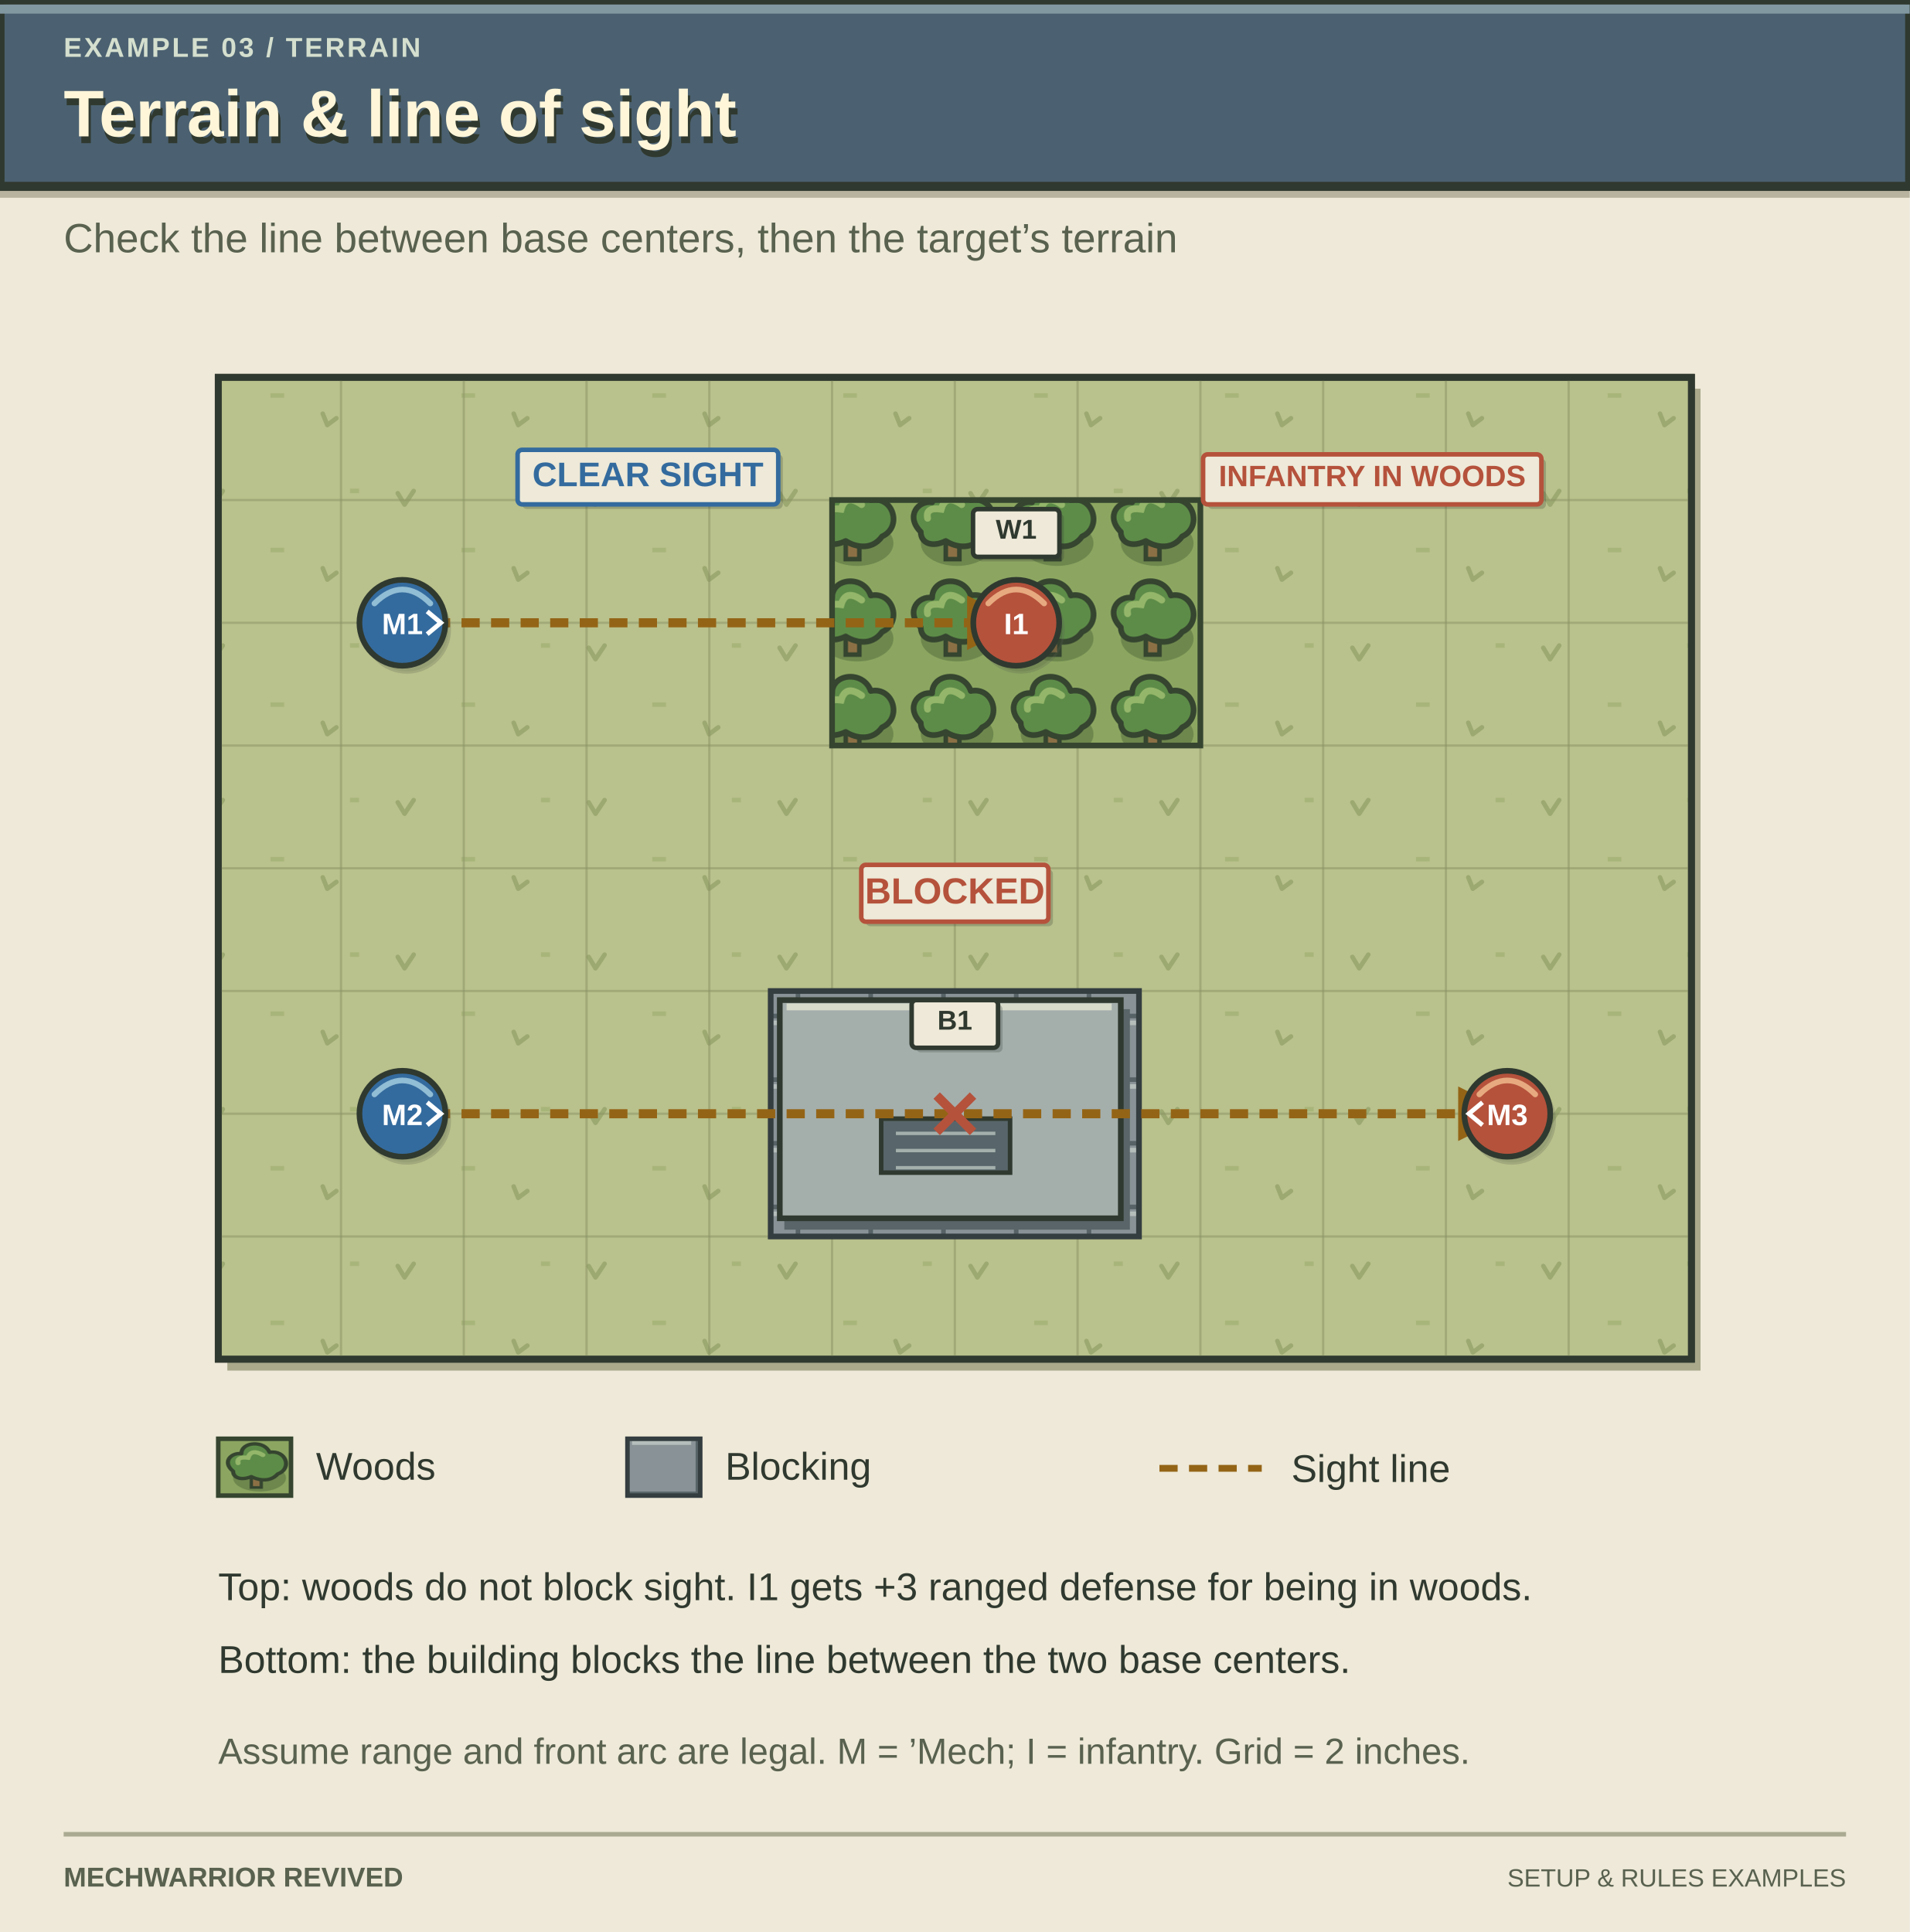
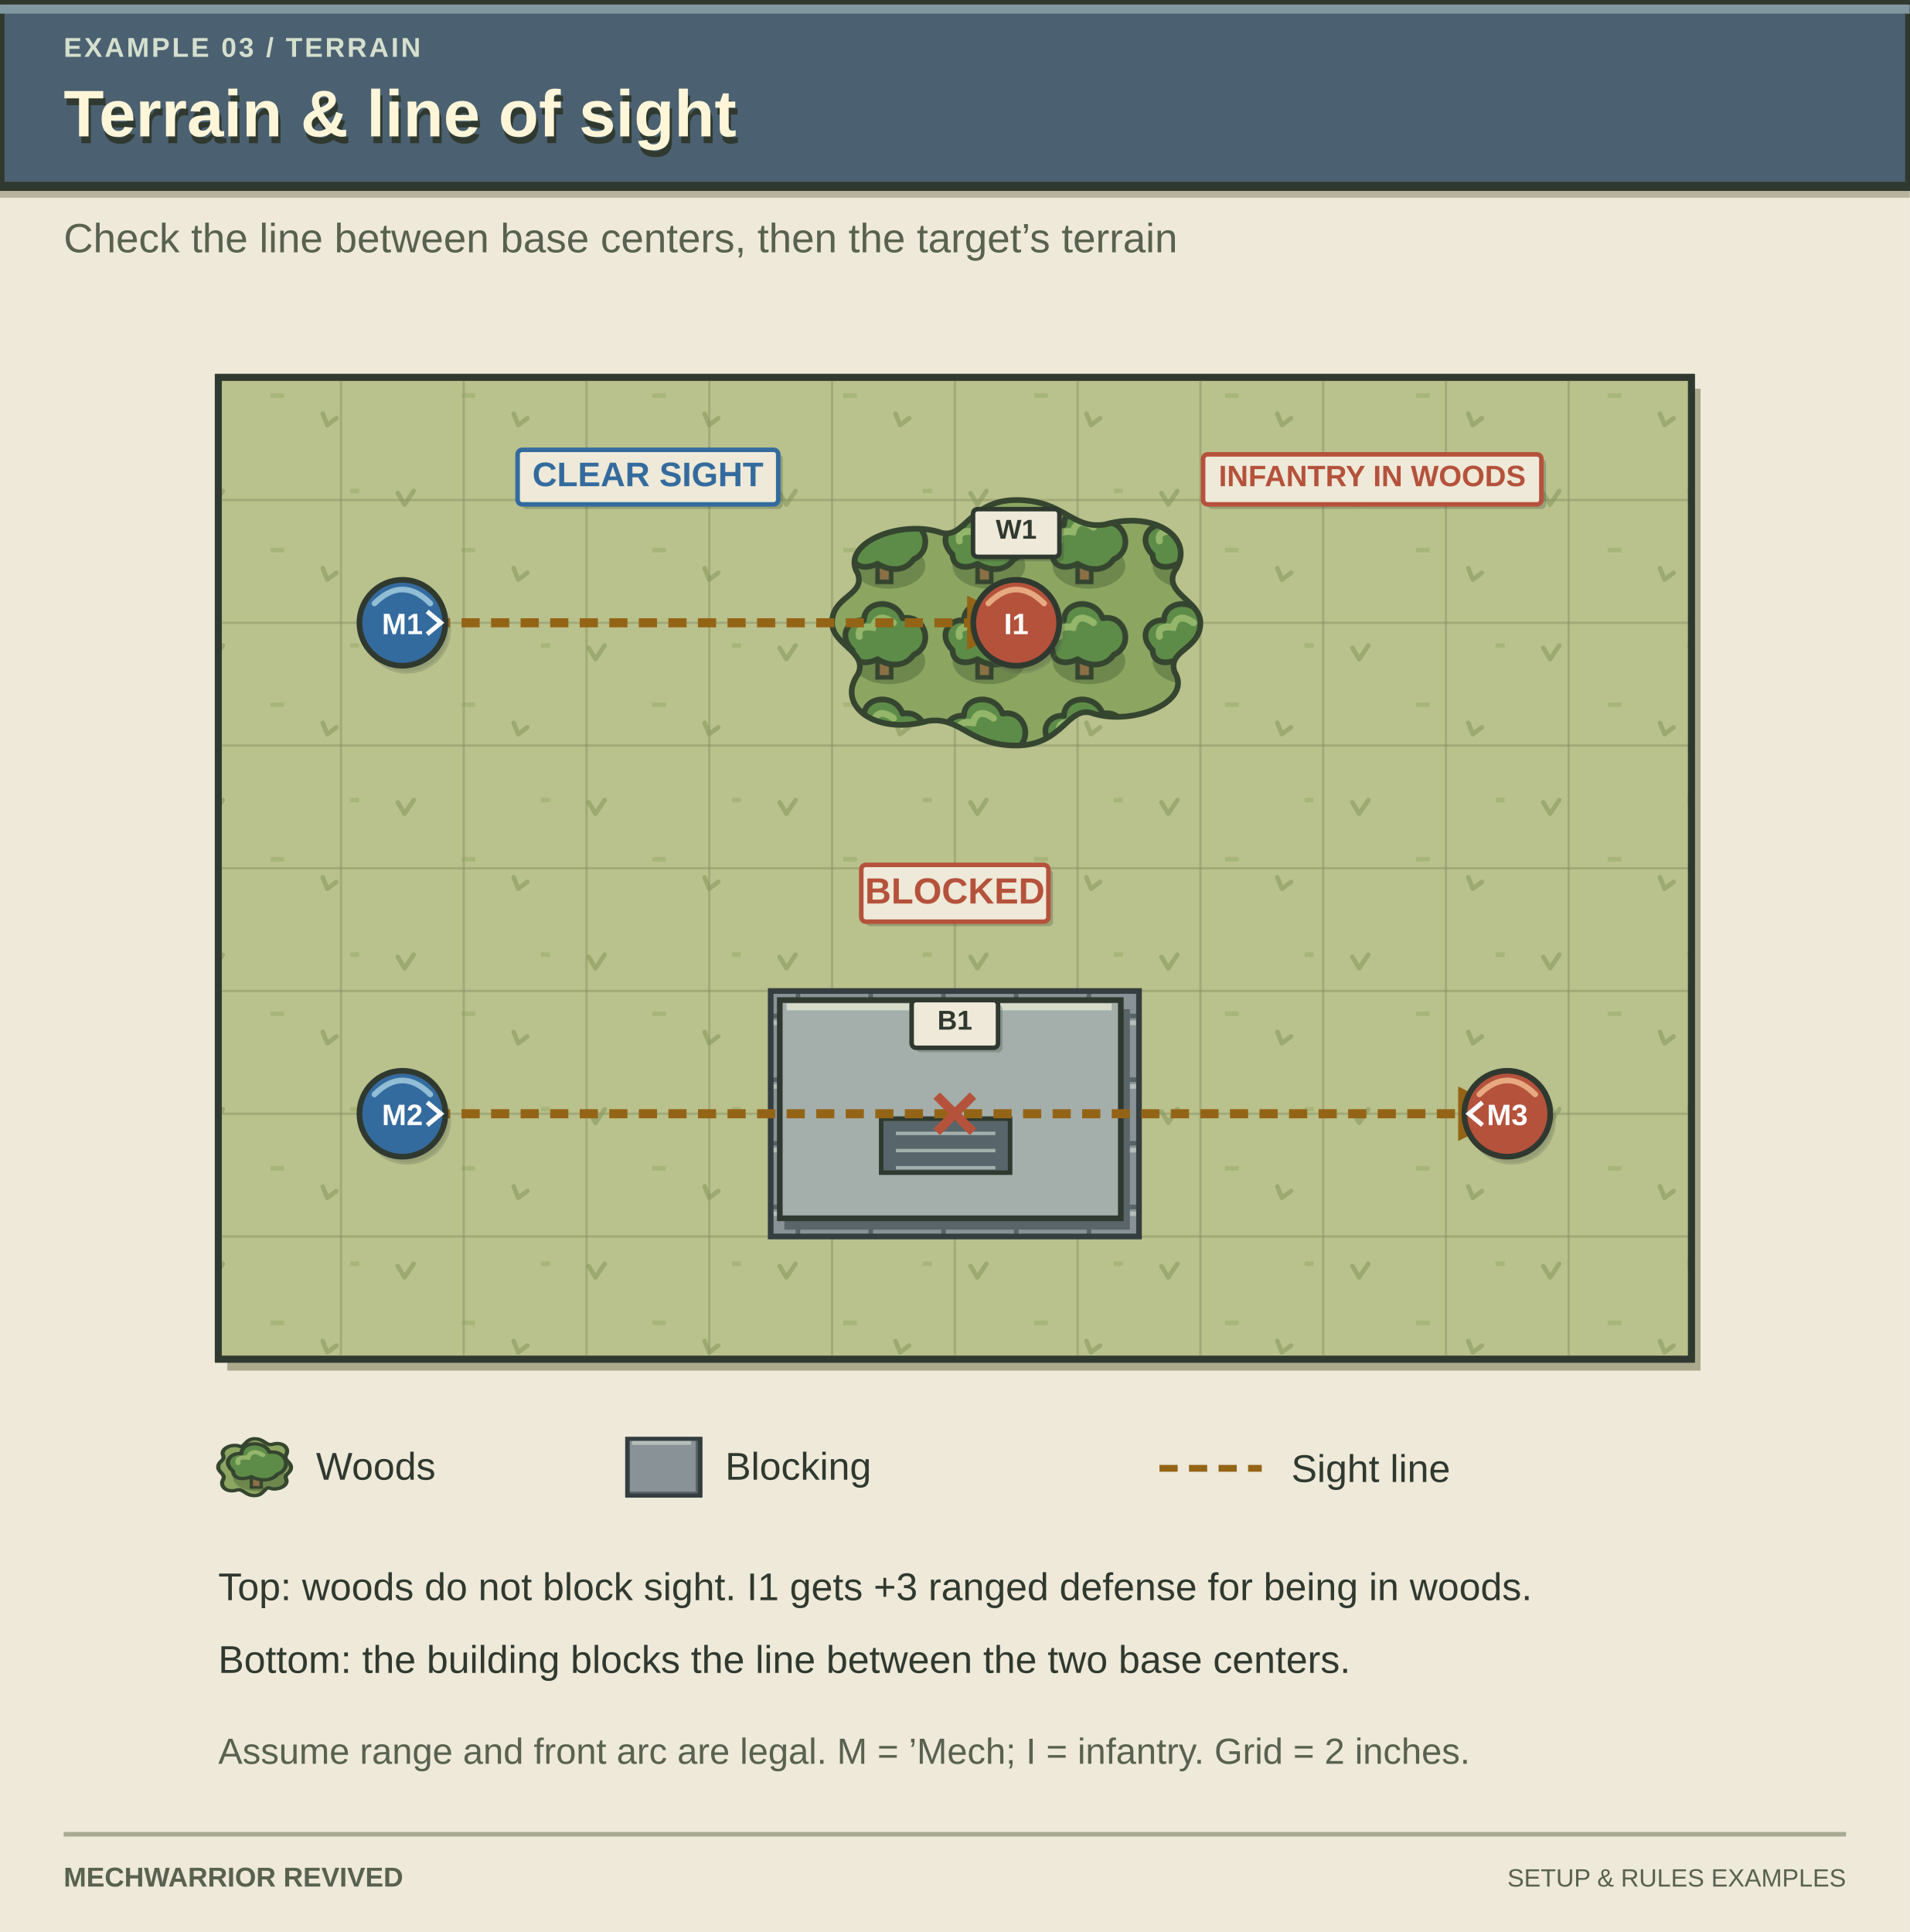
<svg xmlns="http://www.w3.org/2000/svg" width="840" height="850" viewBox="0 0 840 850" role="img" aria-labelledby="title desc">
  <defs>
    <pattern id="ground" patternUnits="userSpaceOnUse" width="84" height="68">
      <rect width="84" height="68" fill="#b9c18c" />
      <path d="M10 18l-3 -5m3 5l4 -6M60 51l-2 -5m2 5l4 -3" fill="none" stroke="#9ca971" stroke-width="2" stroke-linecap="round" />
      <path d="M35 38h6M70 12h4" stroke="#a8b57a" stroke-width="2" />
    </pattern>
    <pattern id="woods" patternUnits="userSpaceOnUse" width="44" height="42">
      <rect width="44" height="42" fill="#8ca661" />
      <ellipse cx="25" cy="29" rx="16" ry="10" fill="#6e874d" />
      <path d="M20 26v10h6V25" fill="#8b7045" stroke="#35452f" stroke-width="2" />
      <path d="M9 24C2 17 8 10 14 11C14 2 28 1 31 10C41 8 45 22 36 26C31 33 23 30 20 28C14 31 9 29 9 24Z" fill="#5d8c48" stroke="#35452f" stroke-width="2.5" stroke-linejoin="round" />
      <path d="M12 18Q11 13 18 14Q20 7 27 12" fill="none" stroke="#94b66a" stroke-width="3" stroke-linecap="round" />
    </pattern>
    <pattern id="rubble" patternUnits="userSpaceOnUse" width="45" height="40">
      <rect width="45" height="40" fill="#c4ae83" />
      <path d="M6 15L12 5L24 8L27 20L17 25L6 22Z M28 29L33 20L42 24L41 35L29 36Z" fill="#958d76" stroke="#514a37" stroke-width="2.5" stroke-linejoin="round" />
      <path d="M9 14L14 9L22 12M31 29L35 25L39 27" fill="none" stroke="#c6c3a8" stroke-width="3" />
      <path d="M4 32l4 -1M34 9l3 3" stroke="#806e4f" stroke-width="2" />
    </pattern>
    <pattern id="blocking" patternUnits="userSpaceOnUse" width="32" height="28">
      <rect width="32" height="28" fill="#899397" />
      <path d="M0 27H32M31 0V28" stroke="#576367" stroke-width="2" />
      <path d="M2 2H28" stroke="#b5bdbb" stroke-width="2" />
    </pattern>
    <pattern id="fieldworks" patternUnits="userSpaceOnUse" width="40" height="32">
      <rect width="40" height="32" fill="#cbb486" />
      <path d="M0 10H12V23H28V10H40" fill="none" stroke="#594832" stroke-width="12" stroke-linejoin="round" />
      <path d="M0 10H12V23H28V10H40" fill="none" stroke="#9a8158" stroke-width="6" stroke-linejoin="round" />
      <path d="M0 5H9M16 28H25M32 5H40" stroke="#eee0ad" stroke-width="3" stroke-linecap="round" />
      <path d="M5 6v8M17 19v8M33 6v8" stroke="#594832" stroke-width="2" />
    </pattern>
    <pattern id="water" patternUnits="userSpaceOnUse" width="40" height="30">
      <rect width="40" height="30" fill="#83b0be" />
      <path d="M4 10Q9 5 14 10T24 10M22 24Q27 19 32 24" fill="none" stroke="#c2dee0" stroke-width="3" stroke-linecap="round" />
    </pattern>
    <marker id="move-arrow" viewBox="0 0 10 10" refX="9" refY="5" markerWidth="6" markerHeight="6" orient="auto-start-reverse">
      <path d="M0 0L10 5L0 10Z" fill="#346b9e" />
    </marker>
    <marker id="sight-arrow" viewBox="0 0 10 10" refX="9" refY="5" markerWidth="6" markerHeight="6" orient="auto-start-reverse">
      <path d="M0 0L10 5L0 10Z" fill="#946416" />
    </marker>
    <marker id="measure-arrow" viewBox="0 0 8 8" refX="7" refY="4" markerWidth="5" markerHeight="5" orient="auto-start-reverse">
      <path d="M0 1L7 4L0 7" fill="none" stroke="#30392f" stroke-width="1.4" />
    </marker>
  </defs>
  <g font-family="Arial, Helvetica, sans-serif">
    <rect x="0" y="0" width="840" height="850" fill="#eee9d8" stroke="none" />
    <rect x="0" y="5" width="840" height="82" fill="#b7b39e" stroke="none" />
    <rect x="0" y="0" width="840" height="82" fill="#4b6171" stroke="#30392f" stroke-width="4" />
    <line x1="0" y1="4" x2="840" y2="4" stroke="#8198a1" stroke-width="4" />
    <text x="28" y="25" font-size="12" text-anchor="start" fill="#d5dfce" font-weight="bold" letter-spacing="1">EXAMPLE 03  /  TERRAIN</text>
    <text x="29" y="63" font-size="29" text-anchor="start" fill="#30392f" font-weight="bold">Terrain &amp; line of sight</text>
    <text x="28" y="60" font-size="29" text-anchor="start" fill="#fff6d9" font-weight="bold">Terrain &amp; line of sight</text>
    <text x="28" y="111" font-size="18" text-anchor="start" fill="#59614f" font-weight="normal">Check the line between base centers, then the target’s terrain</text>
    <rect x="100" y="171" width="648" height="432" fill="#aaa98c" stroke="none" />
    <rect x="96" y="166" width="648" height="432" fill="url(#ground)" stroke="#30392f" data-board-width="24" data-board-depth="16" data-scale="27" stroke-width="3" />
    <line x1="96" y1="166" x2="96" y2="598" stroke="#899263" stroke-width="1" opacity=".5" />
    <line x1="150" y1="166" x2="150" y2="598" stroke="#899263" stroke-width="1" opacity=".5" />
    <line x1="204" y1="166" x2="204" y2="598" stroke="#899263" stroke-width="1" opacity=".5" />
    <line x1="258" y1="166" x2="258" y2="598" stroke="#899263" stroke-width="1" opacity=".5" />
    <line x1="312" y1="166" x2="312" y2="598" stroke="#899263" stroke-width="1" opacity=".5" />
    <line x1="366" y1="166" x2="366" y2="598" stroke="#899263" stroke-width="1" opacity=".5" />
    <line x1="420" y1="166" x2="420" y2="598" stroke="#899263" stroke-width="1" opacity=".5" />
    <line x1="474" y1="166" x2="474" y2="598" stroke="#899263" stroke-width="1" opacity=".5" />
    <line x1="528" y1="166" x2="528" y2="598" stroke="#899263" stroke-width="1" opacity=".5" />
    <line x1="582" y1="166" x2="582" y2="598" stroke="#899263" stroke-width="1" opacity=".5" />
    <line x1="636" y1="166" x2="636" y2="598" stroke="#899263" stroke-width="1" opacity=".5" />
    <line x1="690" y1="166" x2="690" y2="598" stroke="#899263" stroke-width="1" opacity=".5" />
    <line x1="744" y1="166" x2="744" y2="598" stroke="#899263" stroke-width="1" opacity=".5" />
    <line x1="96" y1="598" x2="744" y2="598" stroke="#899263" stroke-width="1" opacity=".5" />
    <line x1="96" y1="544" x2="744" y2="544" stroke="#899263" stroke-width="1" opacity=".5" />
    <line x1="96" y1="490" x2="744" y2="490" stroke="#899263" stroke-width="1" opacity=".5" />
    <line x1="96" y1="436" x2="744" y2="436" stroke="#899263" stroke-width="1" opacity=".5" />
    <line x1="96" y1="382" x2="744" y2="382" stroke="#899263" stroke-width="1" opacity=".5" />
    <line x1="96" y1="328" x2="744" y2="328" stroke="#899263" stroke-width="1" opacity=".5" />
    <line x1="96" y1="274" x2="744" y2="274" stroke="#899263" stroke-width="1" opacity=".5" />
    <line x1="96" y1="220" x2="744" y2="220" stroke="#899263" stroke-width="1" opacity=".5" />
    <line x1="96" y1="166" x2="744" y2="166" stroke="#899263" stroke-width="1" opacity=".5" />
    <rect x="96" y="166" width="648" height="432" fill="none" stroke="#30392f" stroke-width="3" />
-     <rect x="366" y="220" width="162" height="108" fill="url(#woods)" stroke="#35452f" stroke-width="2.5" data-terrain="W1" data-kind="woods" />
+     <svg x="366" y="220" width="162" height="108" viewBox="0 0 162 108" overflow="visible" data-terrain="W1" data-kind="woods">
+       <path d="M0 54C0 42.12 14.58 42.12 11.34 32.4C3.24 19.44 29.16 8.64 46.98 14.04C58.32 18.36 59.94 0 81 0C102.06 0 105.3 12.96 119.88 10.8C142.56 4.32 160.38 17.28 150.66 31.32C145.8 41.04 162 44.28 162 54C162 65.88 147.42 65.88 150.66 75.6C158.76 88.56 132.84 99.36 115.02 93.96C103.68 89.64 102.06 108 81 108C59.94 108 56.7 95.04 42.12 97.2C19.44 103.68 1.62 90.72 11.34 76.68C16.2 66.96 0 63.72 0 54Z" fill="url(#woods)" stroke="#35452f" stroke-width="2.5" stroke-linejoin="round" />
+     </svg>
    <rect x="339" y="436" width="162" height="108" fill="url(#blocking)" stroke="#343d40" stroke-width="2.5" data-terrain="B1" data-kind="blocking" />
    <rect x="345" y="444" width="152" height="97" fill="#596568" stroke="none" />
    <rect x="343" y="440" width="150" height="96" fill="#a4afac" stroke="#30392f" stroke-width="2.5" />
    <line x1="346" y1="443" x2="489" y2="443" stroke="#d6dbca" stroke-width="3" />
    <rect x="387.6" y="492.16" width="56.7" height="23.76" fill="#58666b" stroke="#30392f" stroke-width="2" />
    <line x1="394.08" y1="498.64" x2="437.82" y2="498.64" stroke="#a3b0ac" stroke-width="1.5" />
    <line x1="394.08" y1="506.2" x2="437.82" y2="506.2" stroke="#a3b0ac" stroke-width="1.5" />
    <line x1="394.08" y1="513.76" x2="437.82" y2="513.76" stroke="#a3b0ac" stroke-width="1.5" />
    <line x1="177" y1="274" x2="447" y2="274" stroke="#946416" stroke-width="4" marker-end="url(#sight-arrow)" stroke-dasharray="8 5" />
    <line x1="177" y1="490" x2="663" y2="490" stroke="#946416" stroke-width="4" marker-end="url(#sight-arrow)" stroke-dasharray="8 5" />
    <g data-unit="M1" data-center-x="3" data-center-y="12">
      <circle cx="179" cy="277" r="18.9" fill="#30392f" stroke="#59614f" opacity=".25" />
      <circle cx="177" cy="274" r="18.9" fill="#346b9e" stroke="#30392f" stroke-width="2.5" />
      <path d="M164.715 265.495Q177 253.21 189.285 265.495" fill="none" stroke="#91bdd5" stroke-width="2.5" stroke-linecap="round" />
      <path d="M172 263.1L177 257.1L182 263.1" fill="none" stroke="white" stroke-width="2" transform="rotate(90 177 274)" />
      <text x="177" y="279" font-size="13" text-anchor="middle" fill="white" font-weight="bold">M1</text>
    </g>
    <g data-unit="I1" data-center-x="13" data-center-y="12">
      <circle cx="449" cy="277" r="18.9" fill="#30392f" stroke="#59614f" opacity=".25" />
      <circle cx="447" cy="274" r="18.9" fill="#b5523c" stroke="#30392f" stroke-width="2.5" />
      <path d="M434.715 265.495Q447 253.21 459.285 265.495" fill="none" stroke="#e7aa80" stroke-width="2.5" stroke-linecap="round" />
      <text x="447" y="279" font-size="13" text-anchor="middle" fill="white" font-weight="bold">I1</text>
    </g>
    <g data-unit="M2" data-center-x="3" data-center-y="4">
      <circle cx="179" cy="493" r="18.9" fill="#30392f" stroke="#59614f" opacity=".25" />
      <circle cx="177" cy="490" r="18.9" fill="#346b9e" stroke="#30392f" stroke-width="2.5" />
      <path d="M164.715 481.495Q177 469.21 189.285 481.495" fill="none" stroke="#91bdd5" stroke-width="2.5" stroke-linecap="round" />
      <path d="M172 479.1L177 473.1L182 479.1" fill="none" stroke="white" stroke-width="2" transform="rotate(90 177 490)" />
      <text x="177" y="495" font-size="13" text-anchor="middle" fill="white" font-weight="bold">M2</text>
    </g>
    <g data-unit="M3" data-center-x="21" data-center-y="4">
      <circle cx="665" cy="493" r="18.9" fill="#30392f" stroke="#59614f" opacity=".25" />
      <circle cx="663" cy="490" r="18.9" fill="#b5523c" stroke="#30392f" stroke-width="2.5" />
      <path d="M650.715 481.495Q663 469.21 675.285 481.495" fill="none" stroke="#e7aa80" stroke-width="2.5" stroke-linecap="round" />
      <path d="M658 479.1L663 473.1L668 479.1" fill="none" stroke="white" stroke-width="2" transform="rotate(270 663 490)" />
      <text x="663" y="495" font-size="13" text-anchor="middle" fill="white" font-weight="bold">M3</text>
    </g>
    <rect x="229.675" y="199.9" width="114.65" height="24" fill="#30392f" stroke="none" opacity=".25" rx="2" />
    <rect x="227.675" y="197.9" width="114.65" height="24" fill="#eee9d8" stroke="#346b9e" stroke-width="2" rx="2" />
    <text x="285" y="213.9" font-size="15" text-anchor="middle" fill="#346b9e" font-weight="bold">CLEAR SIGHT</text>
    <rect x="531.195" y="201.9" width="148.81" height="22" fill="#30392f" stroke="none" opacity=".25" rx="2" />
    <rect x="529.195" y="199.9" width="148.81" height="22" fill="#eee9d8" stroke="#b5523c" stroke-width="2" rx="2" />
    <text x="603.6" y="213.9" font-size="13" text-anchor="middle" fill="#b5523c" font-weight="bold">INFANTRY IN WOODS</text>
    <rect x="380.84" y="382.5" width="82.32" height="25" fill="#30392f" stroke="none" opacity=".25" rx="2" />
    <rect x="378.84" y="380.5" width="82.32" height="25" fill="#eee9d8" stroke="#b5523c" stroke-width="2" rx="2" />
    <text x="420" y="397.5" font-size="16" text-anchor="middle" fill="#b5523c" font-weight="bold">BLOCKED</text>
    <line x1="412" y1="482" x2="428" y2="498" stroke="#b5523c" stroke-width="4" />
    <line x1="412" y1="498" x2="428" y2="482" stroke="#b5523c" stroke-width="4" />
    <rect x="430" y="226" width="38" height="21" fill="#30392f" stroke="none" opacity=".25" rx="2" />
    <rect x="428" y="224" width="38" height="21" fill="#eee9d8" stroke="#30392f" stroke-width="2" rx="2" />
    <text x="447" y="237" font-size="12" text-anchor="middle" fill="#30392f" font-weight="bold">W1</text>
    <rect x="403" y="442" width="38" height="21" fill="#30392f" stroke="none" opacity=".25" rx="2" />
    <rect x="401" y="440" width="38" height="21" fill="#eee9d8" stroke="#30392f" stroke-width="2" rx="2" />
    <text x="420" y="453" font-size="12" text-anchor="middle" fill="#30392f" font-weight="bold">B1</text>
-     <svg x="96" y="633" width="32" height="25" viewBox="0 0 44 42" preserveAspectRatio="none">
-       <rect x="0" y="0" width="44" height="42" fill="url(#woods)" stroke="none" />
+     <svg x="96" y="633" width="32" height="25" viewBox="0 0 44 42" preserveAspectRatio="none" overflow="visible">
+       <path d="M0 21C0 16.38 3.96 16.38 3.08 12.6C0.88 7.56 7.92 3.36 12.76 5.46C15.84 7.14 16.28 0 22 0C27.72 0 28.6 5.04 32.56 4.2C38.72 1.68 43.56 6.72 40.92 12.18C39.6 15.96 44 17.22 44 21C44 25.62 40.04 25.62 40.92 29.4C43.12 34.44 36.08 38.64 31.24 36.54C28.16 34.86 27.72 42 22 42C16.28 42 15.4 36.96 11.44 37.8C5.28 40.32 0.44 35.28 3.08 29.82C4.4 26.04 0 24.78 0 21Z" fill="url(#woods)" stroke="#35452f" stroke-width="2.5" stroke-linejoin="round" />
    </svg>
-     <rect x="96" y="633" width="32" height="25" fill="none" stroke="#35452f" stroke-width="2" />
    <text x="139" y="651" font-size="17" text-anchor="start" fill="#30392f" font-weight="normal">Woods</text>
-     <svg x="276" y="633" width="32" height="25" viewBox="0 0 32 28" preserveAspectRatio="none">
-       <rect x="0" y="0" width="32" height="28" fill="url(#blocking)" stroke="none" />
+     <svg x="276" y="633" width="32" height="25" viewBox="0 0 32 28" preserveAspectRatio="none" overflow="visible">
+       <rect x="0" y="0" width="32" height="28" fill="url(#blocking)" stroke="#343d40" stroke-width="2" />
    </svg>
-     <rect x="276" y="633" width="32" height="25" fill="none" stroke="#343d40" stroke-width="2" />
    <text x="319" y="651" font-size="17" text-anchor="start" fill="#30392f" font-weight="normal">Blocking</text>
    <line x1="510" y1="646" x2="555" y2="646" stroke="#946416" stroke-width="3" stroke-dasharray="8 5" />
    <text x="568" y="652" font-size="17" text-anchor="start" fill="#30392f" font-weight="normal">Sight line</text>
    <text x="96" y="704" font-size="17" text-anchor="start" fill="#30392f" font-weight="normal">Top: woods do not block sight. I1 gets +3 ranged defense for being in woods.</text>
    <text x="96" y="736" font-size="17" text-anchor="start" fill="#30392f" font-weight="normal">Bottom: the building blocks the line between the two base centers.</text>
    <text x="96" y="776" font-size="16" text-anchor="start" fill="#59614f" font-weight="normal">Assume range and front arc are legal. M = ’Mech; I = infantry. Grid = 2 inches.</text>
    <line x1="28" y1="807" x2="812" y2="807" stroke="#aaa991" stroke-width="2" />
    <text x="28" y="830" font-size="12" text-anchor="start" fill="#59614f" font-weight="bold">MECHWARRIOR REVIVED</text>
    <text x="812" y="830" font-size="11" text-anchor="end" fill="#59614f" font-weight="normal">SETUP &amp; RULES EXAMPLES</text>
  </g>
</svg>
